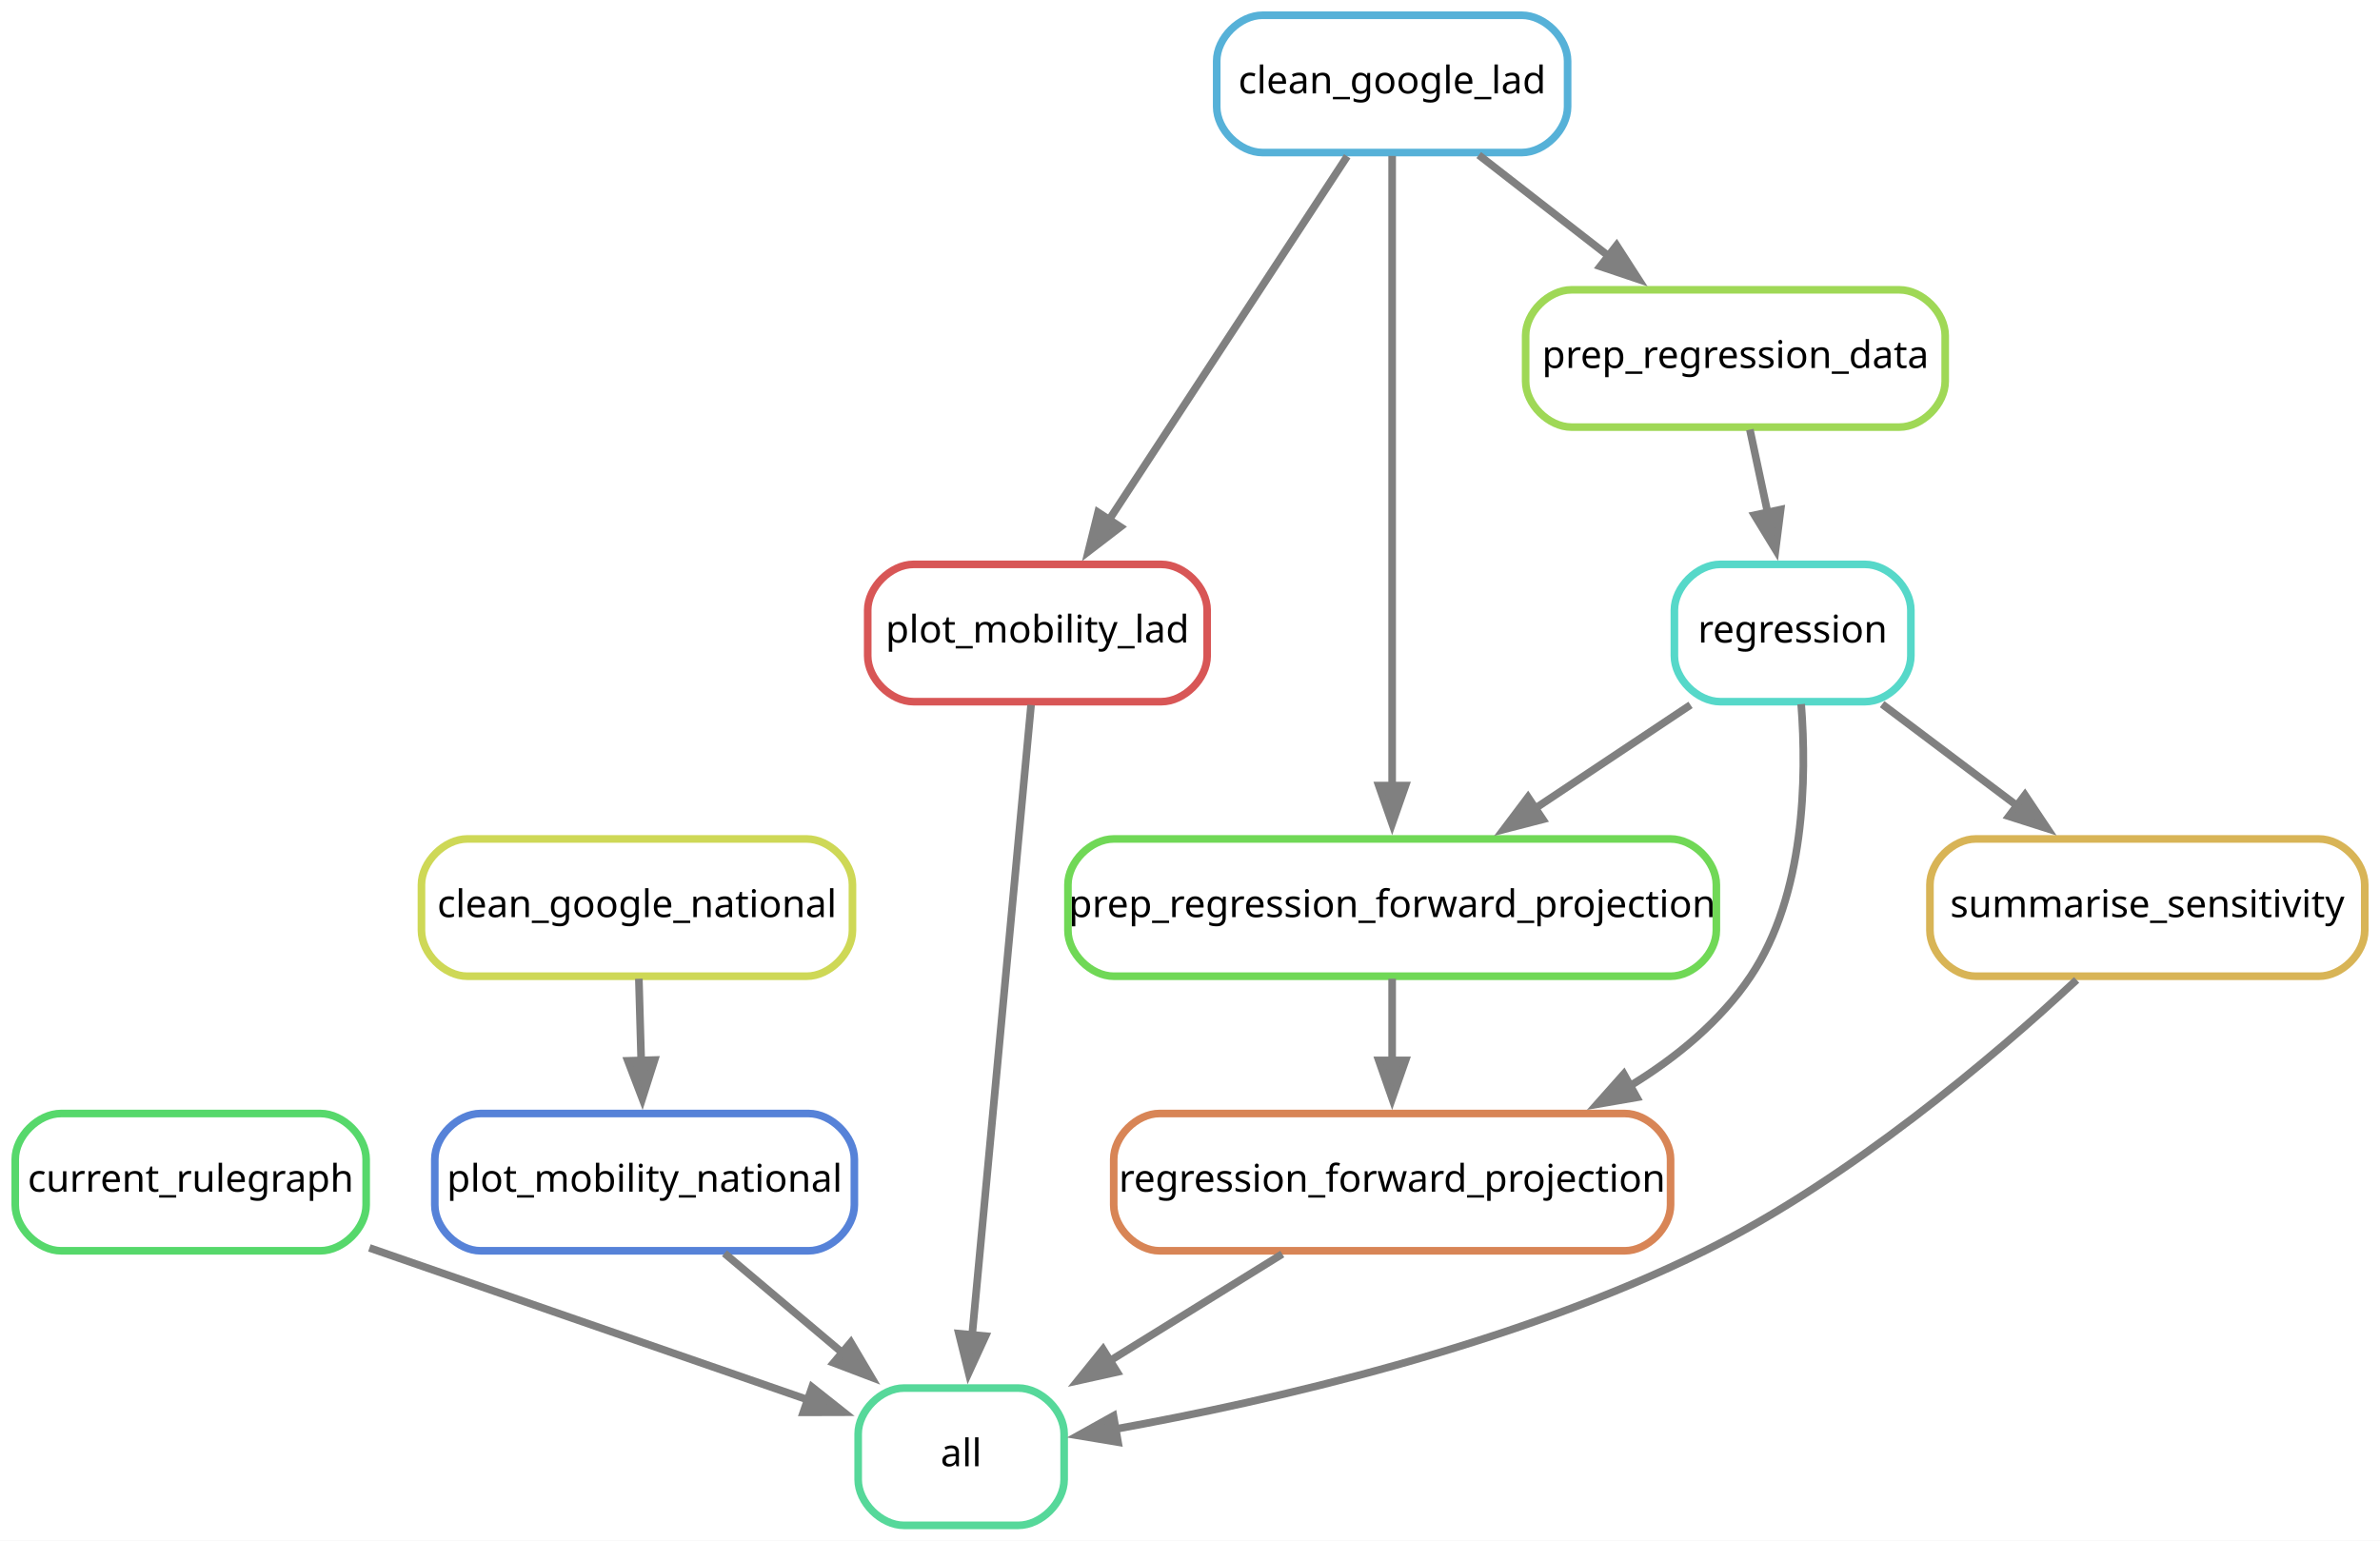
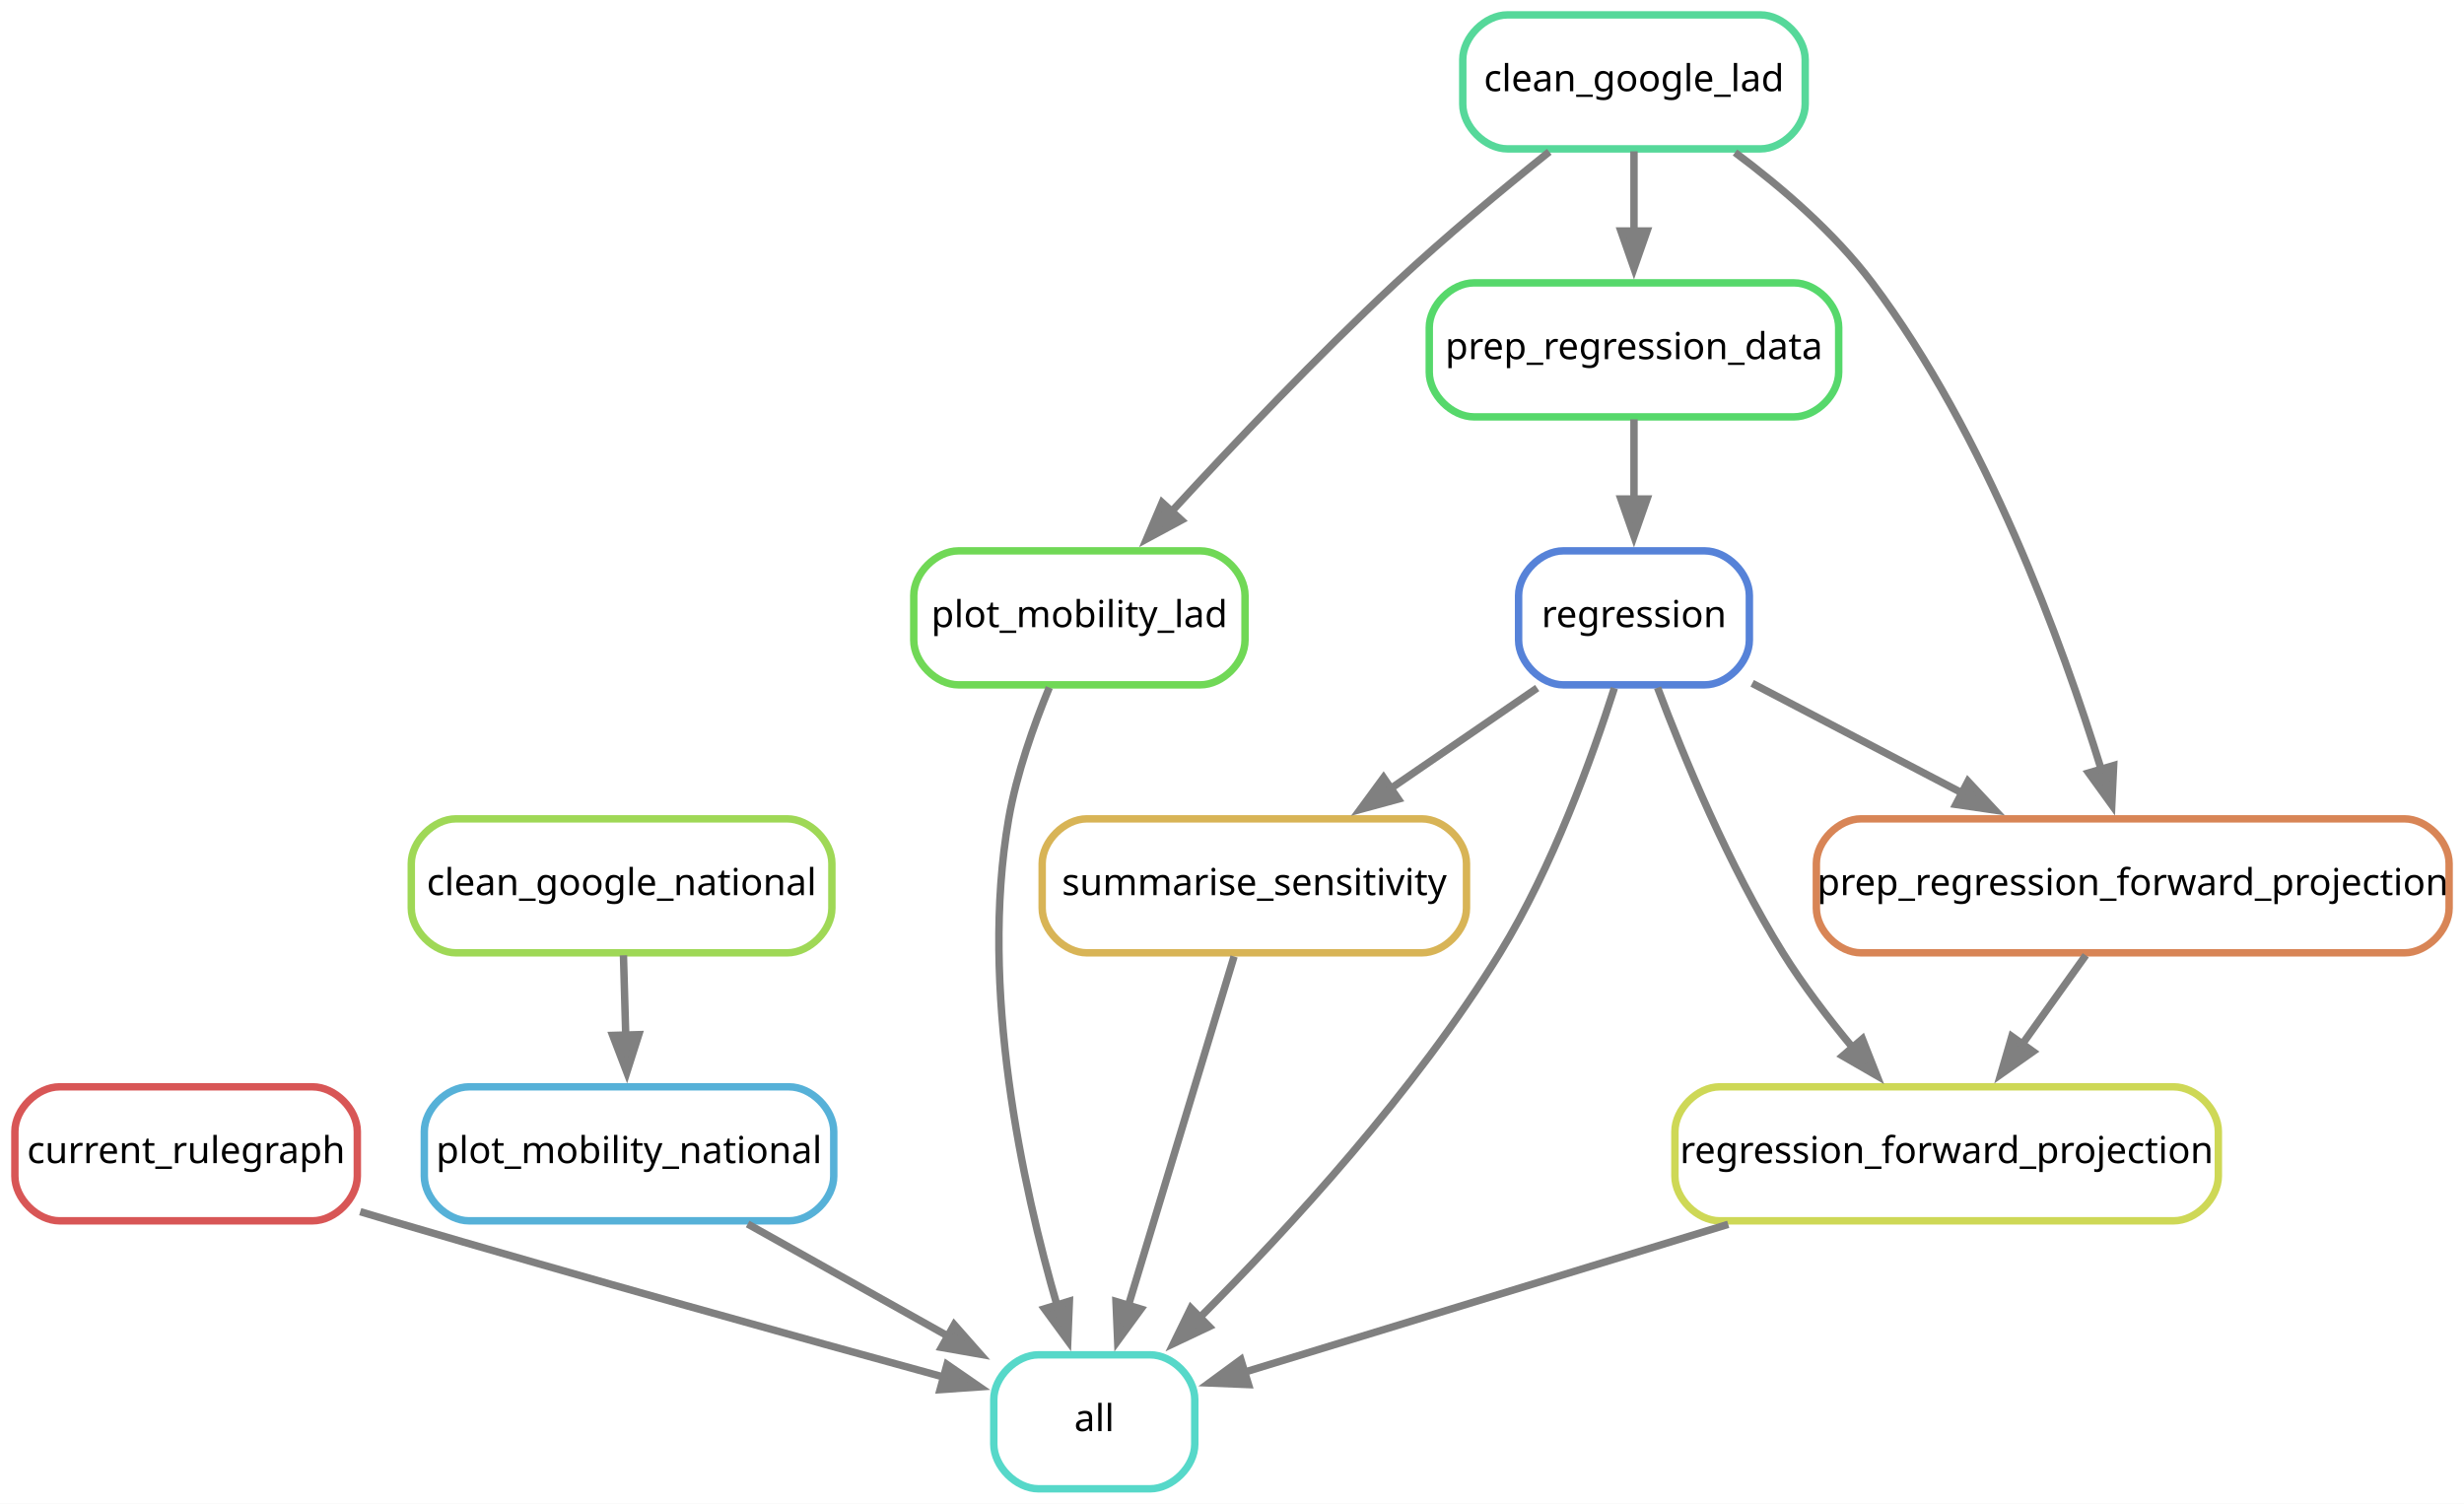
- <svg xmlns="http://www.w3.org/2000/svg" width="624pt" height="404pt" viewBox="0.00 0.00 624.00 404.00">
+ <svg xmlns="http://www.w3.org/2000/svg" width="662pt" height="404pt" viewBox="0.00 0.00 662.00 404.00">
  <g id="graph0" class="graph" transform="scale(1 1) rotate(0) translate(4 400)">
-     <polygon fill="white" stroke="none" points="-4,4 -4,-400 620,-400 620,4 -4,4" />
+     <polygon fill="white" stroke="none" points="-4,4 -4,-400 658,-400 658,4 -4,4" />
    <g id="node1" class="node">
-       <path fill="none" stroke="#56d89a" stroke-width="2" d="M263,-36C263,-36 233,-36 233,-36 227,-36 221,-30 221,-24 221,-24 221,-12 221,-12 221,-6 227,0 233,0 233,0 263,0 263,0 269,0 275,-6 275,-12 275,-12 275,-24 275,-24 275,-30 269,-36 263,-36" />
-       <text text-anchor="middle" x="248" y="-15.5" font-family="sans" font-size="10.00">all</text>
+       <path fill="none" stroke="#56d8c9" stroke-width="2" d="M305,-36C305,-36 275,-36 275,-36 269,-36 263,-30 263,-24 263,-24 263,-12 263,-12 263,-6 269,0 275,0 275,0 305,0 305,0 311,0 317,-6 317,-12 317,-12 317,-24 317,-24 317,-30 311,-36 305,-36" />
+       <text text-anchor="middle" x="290" y="-15.5" font-family="sans" font-size="10.00">all</text>
    </g>
    <g id="node2" class="node">
-       <path fill="none" stroke="#56d86b" stroke-width="2" d="M80,-108C80,-108 12,-108 12,-108 6,-108 0,-102 0,-96 0,-96 0,-84 0,-84 0,-78 6,-72 12,-72 12,-72 80,-72 80,-72 86,-72 92,-78 92,-84 92,-84 92,-96 92,-96 92,-102 86,-108 80,-108" />
+       <path fill="none" stroke="#d85656" stroke-width="2" d="M80,-108C80,-108 12,-108 12,-108 6,-108 0,-102 0,-96 0,-96 0,-84 0,-84 0,-78 6,-72 12,-72 12,-72 80,-72 80,-72 86,-72 92,-78 92,-84 92,-84 92,-96 92,-96 92,-102 86,-108 80,-108" />
      <text text-anchor="middle" x="46" y="-87.5" font-family="sans" font-size="10.00">current_rulegraph</text>
    </g>
-     <g id="edge3" class="edge">
-       <path fill="none" stroke="grey" stroke-width="2" d="M92.85,-72.76C127.78,-60.66 174.98,-44.3 208.12,-32.82" />
-       <polygon fill="grey" stroke="grey" stroke-width="2" points="208.91,-36.25 217.21,-29.67 206.62,-29.64 208.91,-36.25" />
+     <g id="edge1" class="edge">
+       <path fill="none" stroke="grey" stroke-width="2" d="M92.78,-74.45C95.56,-73.61 98.32,-72.79 101,-72 152.14,-56.93 211.35,-40.49 249.68,-29.98" />
+       <polygon fill="grey" stroke="grey" stroke-width="2" points="250.43,-33.4 259.15,-27.38 248.58,-26.65 250.43,-33.4" />
    </g>
    <g id="node3" class="node">
-       <path fill="none" stroke="#5682d8" stroke-width="2" d="M208,-108C208,-108 122,-108 122,-108 116,-108 110,-102 110,-96 110,-96 110,-84 110,-84 110,-78 116,-72 122,-72 122,-72 208,-72 208,-72 214,-72 220,-78 220,-84 220,-84 220,-96 220,-96 220,-102 214,-108 208,-108" />
+       <path fill="none" stroke="#56b1d8" stroke-width="2" d="M208,-108C208,-108 122,-108 122,-108 116,-108 110,-102 110,-96 110,-96 110,-84 110,-84 110,-78 116,-72 122,-72 122,-72 208,-72 208,-72 214,-72 220,-78 220,-84 220,-84 220,-96 220,-96 220,-102 214,-108 208,-108" />
      <text text-anchor="middle" x="165" y="-87.5" font-family="sans" font-size="10.00">plot_mobility_national</text>
    </g>
    <g id="edge5" class="edge">
-       <path fill="none" stroke="grey" stroke-width="2" d="M185.94,-71.34C195.31,-63.44 206.54,-53.96 216.86,-45.26" />
-       <polygon fill="grey" stroke="grey" stroke-width="2" points="219.07,-47.98 224.46,-38.85 214.56,-42.62 219.07,-47.98" />
+       <path fill="none" stroke="grey" stroke-width="2" d="M196.87,-71.15C213.36,-61.92 233.64,-50.56 251.06,-40.81" />
+       <polygon fill="grey" stroke="grey" stroke-width="2" points="252.37,-44.09 259.38,-36.15 248.95,-37.98 252.37,-44.09" />
    </g>
    <g id="node4" class="node">
-       <path fill="none" stroke="#ced856" stroke-width="2" d="M207.5,-180C207.5,-180 118.5,-180 118.5,-180 112.5,-180 106.5,-174 106.5,-168 106.5,-168 106.5,-156 106.5,-156 106.5,-150 112.5,-144 118.5,-144 118.5,-144 207.5,-144 207.5,-144 213.5,-144 219.5,-150 219.5,-156 219.5,-156 219.5,-168 219.5,-168 219.5,-174 213.5,-180 207.5,-180" />
+       <path fill="none" stroke="#9fd856" stroke-width="2" d="M207.5,-180C207.5,-180 118.5,-180 118.5,-180 112.5,-180 106.5,-174 106.5,-168 106.5,-168 106.5,-156 106.5,-156 106.5,-150 112.5,-144 118.5,-144 118.5,-144 207.5,-144 207.5,-144 213.5,-144 219.5,-150 219.5,-156 219.5,-156 219.5,-168 219.5,-168 219.5,-174 213.5,-180 207.5,-180" />
      <text text-anchor="middle" x="163" y="-159.5" font-family="sans" font-size="10.00">clean_google_national</text>
    </g>
-     <g id="edge6" class="edge">
+     <g id="edge7" class="edge">
      <path fill="none" stroke="grey" stroke-width="2" d="M163.5,-143.34C163.69,-136.75 163.91,-129.08 164.12,-121.67" />
      <polygon fill="grey" stroke="grey" stroke-width="2" points="167.61,-122.02 164.4,-111.93 160.62,-121.82 167.61,-122.02" />
    </g>
    <g id="node5" class="node">
-       <path fill="none" stroke="#d85656" stroke-width="2" d="M300.5,-252C300.5,-252 235.5,-252 235.5,-252 229.5,-252 223.5,-246 223.5,-240 223.5,-240 223.5,-228 223.5,-228 223.5,-222 229.5,-216 235.5,-216 235.5,-216 300.5,-216 300.5,-216 306.5,-216 312.5,-222 312.5,-228 312.5,-228 312.5,-240 312.5,-240 312.5,-246 306.5,-252 300.5,-252" />
-       <text text-anchor="middle" x="268" y="-231.5" font-family="sans" font-size="10.00">plot_mobility_lad</text>
+       <path fill="none" stroke="#70d856" stroke-width="2" d="M318.5,-252C318.5,-252 253.5,-252 253.5,-252 247.5,-252 241.5,-246 241.5,-240 241.5,-240 241.5,-228 241.5,-228 241.5,-222 247.5,-216 253.5,-216 253.5,-216 318.5,-216 318.5,-216 324.5,-216 330.5,-222 330.5,-228 330.5,-228 330.5,-240 330.5,-240 330.5,-246 324.5,-252 318.5,-252" />
+       <text text-anchor="middle" x="286" y="-231.5" font-family="sans" font-size="10.00">plot_mobility_lad</text>
    </g>
-     <g id="edge1" class="edge">
-       <path fill="none" stroke="grey" stroke-width="2" d="M266.33,-215.12C262.92,-178.62 255.11,-95.13 250.87,-49.74" />
-       <polygon fill="grey" stroke="grey" stroke-width="2" points="254.38,-49.62 249.96,-39.99 247.41,-50.27 254.38,-49.62" />
+     <g id="edge4" class="edge">
+       <path fill="none" stroke="grey" stroke-width="2" d="M277.91,-215.27C273.74,-205.16 269.11,-192.13 267,-180 259.09,-134.52 270.66,-81.47 280.06,-49.07" />
+       <polygon fill="grey" stroke="grey" stroke-width="2" points="283.31,-50.41 282.88,-39.82 276.62,-48.36 283.31,-50.41" />
    </g>
    <g id="node6" class="node">
-       <path fill="none" stroke="#56b1d8" stroke-width="2" d="M395,-396C395,-396 327,-396 327,-396 321,-396 315,-390 315,-384 315,-384 315,-372 315,-372 315,-366 321,-360 327,-360 327,-360 395,-360 395,-360 401,-360 407,-366 407,-372 407,-372 407,-384 407,-384 407,-390 401,-396 395,-396" />
-       <text text-anchor="middle" x="361" y="-375.5" font-family="sans" font-size="10.00">clean_google_lad</text>
+       <path fill="none" stroke="#56d89a" stroke-width="2" d="M469,-396C469,-396 401,-396 401,-396 395,-396 389,-390 389,-384 389,-384 389,-372 389,-372 389,-366 395,-360 401,-360 401,-360 469,-360 469,-360 475,-360 481,-366 481,-372 481,-372 481,-384 481,-384 481,-390 475,-396 469,-396" />
+       <text text-anchor="middle" x="435" y="-375.5" font-family="sans" font-size="10.00">clean_google_lad</text>
    </g>
-     <g id="edge7" class="edge">
-       <path fill="none" stroke="grey" stroke-width="2" d="M349.22,-359.02C333.5,-335.01 305.47,-292.21 286.81,-263.72" />
-       <polygon fill="grey" stroke="grey" stroke-width="2" points="289.75,-261.82 281.34,-255.37 283.89,-265.65 289.75,-261.82" />
+     <g id="edge8" class="edge">
+       <path fill="none" stroke="grey" stroke-width="2" d="M412.24,-359.22C399.76,-349.22 384.19,-336.29 371,-324 349.86,-304.31 327.34,-280.59 310.79,-262.59" />
+       <polygon fill="grey" stroke="grey" stroke-width="2" points="313.4,-260.25 304.07,-255.22 308.23,-264.97 313.4,-260.25" />
    </g>
    <g id="node8" class="node">
-       <path fill="none" stroke="#70d856" stroke-width="2" d="M434,-180C434,-180 288,-180 288,-180 282,-180 276,-174 276,-168 276,-168 276,-156 276,-156 276,-150 282,-144 288,-144 288,-144 434,-144 434,-144 440,-144 446,-150 446,-156 446,-156 446,-168 446,-168 446,-174 440,-180 434,-180" />
-       <text text-anchor="middle" x="361" y="-159.5" font-family="sans" font-size="10.00">prep_regression_forward_projection</text>
+       <path fill="none" stroke="#56d86b" stroke-width="2" d="M478,-324C478,-324 392,-324 392,-324 386,-324 380,-318 380,-312 380,-312 380,-300 380,-300 380,-294 386,-288 392,-288 392,-288 478,-288 478,-288 484,-288 490,-294 490,-300 490,-300 490,-312 490,-312 490,-318 484,-324 478,-324" />
+       <text text-anchor="middle" x="435" y="-303.5" font-family="sans" font-size="10.00">prep_regression_data</text>
    </g>
    <g id="edge10" class="edge">
-       <path fill="none" stroke="grey" stroke-width="2" d="M361,-359.12C361,-322.62 361,-239.13 361,-193.74" />
-       <polygon fill="grey" stroke="grey" stroke-width="2" points="364.5,-194 361,-184 357.5,-194 364.5,-194" />
+       <path fill="none" stroke="grey" stroke-width="2" d="M435,-359.34C435,-352.75 435,-345.08 435,-337.67" />
+       <polygon fill="grey" stroke="grey" stroke-width="2" points="438.5,-337.93 435,-327.93 431.5,-337.93 438.5,-337.93" />
    </g>
    <g id="node10" class="node">
-       <path fill="none" stroke="#9fd856" stroke-width="2" d="M494,-324C494,-324 408,-324 408,-324 402,-324 396,-318 396,-312 396,-312 396,-300 396,-300 396,-294 402,-288 408,-288 408,-288 494,-288 494,-288 500,-288 506,-294 506,-300 506,-300 506,-312 506,-312 506,-318 500,-324 494,-324" />
-       <text text-anchor="middle" x="451" y="-303.5" font-family="sans" font-size="10.00">prep_regression_data</text>
+       <path fill="none" stroke="#d88556" stroke-width="2" d="M642,-180C642,-180 496,-180 496,-180 490,-180 484,-174 484,-168 484,-168 484,-156 484,-156 484,-150 490,-144 496,-144 496,-144 642,-144 642,-144 648,-144 654,-150 654,-156 654,-156 654,-168 654,-168 654,-174 648,-180 642,-180" />
+       <text text-anchor="middle" x="569" y="-159.5" font-family="sans" font-size="10.00">prep_regression_forward_projection</text>
    </g>
    <g id="edge13" class="edge">
-       <path fill="none" stroke="grey" stroke-width="2" d="M383.71,-359.34C394.08,-351.27 406.55,-341.57 417.93,-332.72" />
-       <polygon fill="grey" stroke="grey" stroke-width="2" points="419.85,-335.66 425.59,-326.76 415.55,-330.14 419.85,-335.66" />
+       <path fill="none" stroke="grey" stroke-width="2" d="M462.14,-359.03C474.62,-349.72 488.86,-337.49 499,-324 529.56,-283.35 550.02,-227.3 560.56,-193.19" />
+       <polygon fill="grey" stroke="grey" stroke-width="2" points="563.87,-194.33 563.37,-183.75 557.16,-192.34 563.87,-194.33" />
    </g>
    <g id="node7" class="node">
-       <path fill="none" stroke="#d88556" stroke-width="2" d="M422,-108C422,-108 300,-108 300,-108 294,-108 288,-102 288,-96 288,-96 288,-84 288,-84 288,-78 294,-72 300,-72 300,-72 422,-72 422,-72 428,-72 434,-78 434,-84 434,-84 434,-96 434,-96 434,-102 428,-108 422,-108" />
-       <text text-anchor="middle" x="361" y="-87.5" font-family="sans" font-size="10.00">regression_forward_projection</text>
+       <path fill="none" stroke="#5682d8" stroke-width="2" d="M454,-252C454,-252 416,-252 416,-252 410,-252 404,-246 404,-240 404,-240 404,-228 404,-228 404,-222 410,-216 416,-216 416,-216 454,-216 454,-216 460,-216 466,-222 466,-228 466,-228 466,-240 466,-240 466,-246 460,-252 454,-252" />
+       <text text-anchor="middle" x="435" y="-231.5" font-family="sans" font-size="10.00">regression</text>
+     </g>
+     <g id="edge6" class="edge">
+       <path fill="none" stroke="grey" stroke-width="2" d="M429.72,-215.12C423.79,-196.54 413.13,-167.01 399,-144 376.22,-106.91 342.34,-70.04 318.4,-46.06" />
+       <polygon fill="grey" stroke="grey" stroke-width="2" points="320.87,-43.57 311.29,-39.04 315.95,-48.55 320.87,-43.57" />
+     </g>
+     <g id="node9" class="node">
+       <path fill="none" stroke="#ced856" stroke-width="2" d="M580,-108C580,-108 458,-108 458,-108 452,-108 446,-102 446,-96 446,-96 446,-84 446,-84 446,-78 452,-72 458,-72 458,-72 580,-72 580,-72 586,-72 592,-78 592,-84 592,-84 592,-96 592,-96 592,-102 586,-108 580,-108" />
+       <text text-anchor="middle" x="519" y="-87.5" font-family="sans" font-size="10.00">regression_forward_projection</text>
+     </g>
+     <g id="edge12" class="edge">
+       <path fill="none" stroke="grey" stroke-width="2" d="M441.34,-215.23C448.32,-196.74 460.48,-167.29 475,-144 480.46,-135.25 487.23,-126.38 493.81,-118.47" />
+       <polygon fill="grey" stroke="grey" stroke-width="2" points="496.37,-120.86 500.25,-111 491.07,-116.29 496.37,-120.86" />
+     </g>
+     <g id="edge14" class="edge">
+       <path fill="none" stroke="grey" stroke-width="2" d="M466.76,-216.41C483.6,-207.61 504.59,-196.65 523.16,-186.94" />
+       <polygon fill="grey" stroke="grey" stroke-width="2" points="524.73,-190.08 531.97,-182.34 521.49,-183.87 524.73,-190.08" />
+     </g>
+     <g id="node11" class="node">
+       <path fill="none" stroke="#d8b456" stroke-width="2" d="M378,-180C378,-180 288,-180 288,-180 282,-180 276,-174 276,-168 276,-168 276,-156 276,-156 276,-150 282,-144 288,-144 288,-144 378,-144 378,-144 384,-144 390,-150 390,-156 390,-156 390,-168 390,-168 390,-174 384,-180 378,-180" />
+       <text text-anchor="middle" x="333" y="-159.5" font-family="sans" font-size="10.00">summarise_sensitivity</text>
+     </g>
+     <g id="edge15" class="edge">
+       <path fill="none" stroke="grey" stroke-width="2" d="M409,-215.15C397.01,-206.93 382.57,-197.02 369.51,-188.06" />
+       <polygon fill="grey" stroke="grey" stroke-width="2" points="371.68,-185.3 361.45,-182.53 367.72,-191.07 371.68,-185.3" />
+     </g>
+     <g id="edge9" class="edge">
+       <path fill="none" stroke="grey" stroke-width="2" d="M435,-287.34C435,-280.75 435,-273.08 435,-265.67" />
+       <polygon fill="grey" stroke="grey" stroke-width="2" points="438.5,-265.93 435,-255.93 431.5,-265.93 438.5,-265.93" />
+     </g>
+     <g id="edge3" class="edge">
+       <path fill="none" stroke="grey" stroke-width="2" d="M460.32,-71.06C419.61,-58.62 366.42,-42.36 330.39,-31.35" />
+       <polygon fill="grey" stroke="grey" stroke-width="2" points="331.43,-28 320.84,-28.43 329.38,-34.7 331.43,-28" />
+     </g>
+     <g id="edge11" class="edge">
+       <path fill="none" stroke="grey" stroke-width="2" d="M556.38,-143.34C551.21,-136.1 545.09,-127.53 539.32,-119.45" />
+       <polygon fill="grey" stroke="grey" stroke-width="2" points="542.21,-117.47 533.55,-111.37 536.51,-121.54 542.21,-117.47" />
    </g>
    <g id="edge2" class="edge">
-       <path fill="none" stroke="grey" stroke-width="2" d="M332.19,-71.15C318.44,-62.63 301.77,-52.31 286.91,-43.1" />
-       <polygon fill="grey" stroke="grey" stroke-width="2" points="288.89,-40.21 278.55,-37.92 285.2,-46.16 288.89,-40.21" />
-     </g>
-     <g id="edge8" class="edge">
-       <path fill="none" stroke="grey" stroke-width="2" d="M361,-143.34C361,-136.75 361,-129.08 361,-121.67" />
-       <polygon fill="grey" stroke="grey" stroke-width="2" points="364.5,-121.93 361,-111.93 357.5,-121.93 364.5,-121.93" />
-     </g>
-     <g id="node9" class="node">
-       <path fill="none" stroke="#56d8c9" stroke-width="2" d="M485,-252C485,-252 447,-252 447,-252 441,-252 435,-246 435,-240 435,-240 435,-228 435,-228 435,-222 441,-216 447,-216 447,-216 485,-216 485,-216 491,-216 497,-222 497,-228 497,-228 497,-240 497,-240 497,-246 491,-252 485,-252" />
-       <text text-anchor="middle" x="466" y="-231.5" font-family="sans" font-size="10.00">regression</text>
-     </g>
-     <g id="edge9" class="edge">
-       <path fill="none" stroke="grey" stroke-width="2" d="M468.24,-215.35C469.73,-196.15 469.3,-165.34 455,-144 447.1,-132.2 435.63,-122.74 423.41,-115.27" />
-       <polygon fill="grey" stroke="grey" stroke-width="2" points="425.14,-112.23 414.7,-110.43 421.74,-118.35 425.14,-112.23" />
-     </g>
-     <g id="edge11" class="edge">
-       <path fill="none" stroke="grey" stroke-width="2" d="M439.23,-215.15C426.77,-206.84 411.73,-196.82 398.18,-187.79" />
-       <polygon fill="grey" stroke="grey" stroke-width="2" points="400.5,-185.13 390.24,-182.49 396.62,-190.95 400.5,-185.13" />
-     </g>
-     <g id="node11" class="node">
-       <path fill="none" stroke="#d8b456" stroke-width="2" d="M604,-180C604,-180 514,-180 514,-180 508,-180 502,-174 502,-168 502,-168 502,-156 502,-156 502,-150 508,-144 514,-144 514,-144 604,-144 604,-144 610,-144 616,-150 616,-156 616,-156 616,-168 616,-168 616,-174 610,-180 604,-180" />
-       <text text-anchor="middle" x="559" y="-159.5" font-family="sans" font-size="10.00">summarise_sensitivity</text>
-     </g>
-     <g id="edge14" class="edge">
-       <path fill="none" stroke="grey" stroke-width="2" d="M489.47,-215.34C500.18,-207.27 513.07,-197.57 524.83,-188.72" />
-       <polygon fill="grey" stroke="grey" stroke-width="2" points="526.91,-191.53 532.8,-182.72 522.7,-185.94 526.91,-191.53" />
-     </g>
-     <g id="edge12" class="edge">
-       <path fill="none" stroke="grey" stroke-width="2" d="M454.79,-287.34C456.21,-280.67 457.88,-272.89 459.49,-265.39" />
-       <polygon fill="grey" stroke="grey" stroke-width="2" points="462.86,-266.37 461.53,-255.86 456.01,-264.91 462.86,-266.37" />
-     </g>
-     <g id="edge4" class="edge">
-       <path fill="none" stroke="grey" stroke-width="2" d="M540.46,-143.03C518.78,-122.96 480.99,-90.82 443,-72 392.62,-47.04 328.89,-32.56 288.27,-25.22" />
-       <polygon fill="grey" stroke="grey" stroke-width="2" points="289.13,-21.82 278.68,-23.56 287.93,-28.71 289.13,-21.82" />
+       <path fill="none" stroke="grey" stroke-width="2" d="M327.55,-143.02C320.41,-119.44 307.78,-77.73 299.16,-49.25" />
+       <polygon fill="grey" stroke="grey" stroke-width="2" points="302.53,-48.29 296.28,-39.74 295.83,-50.32 302.53,-48.29" />
    </g>
  </g>
</svg>
